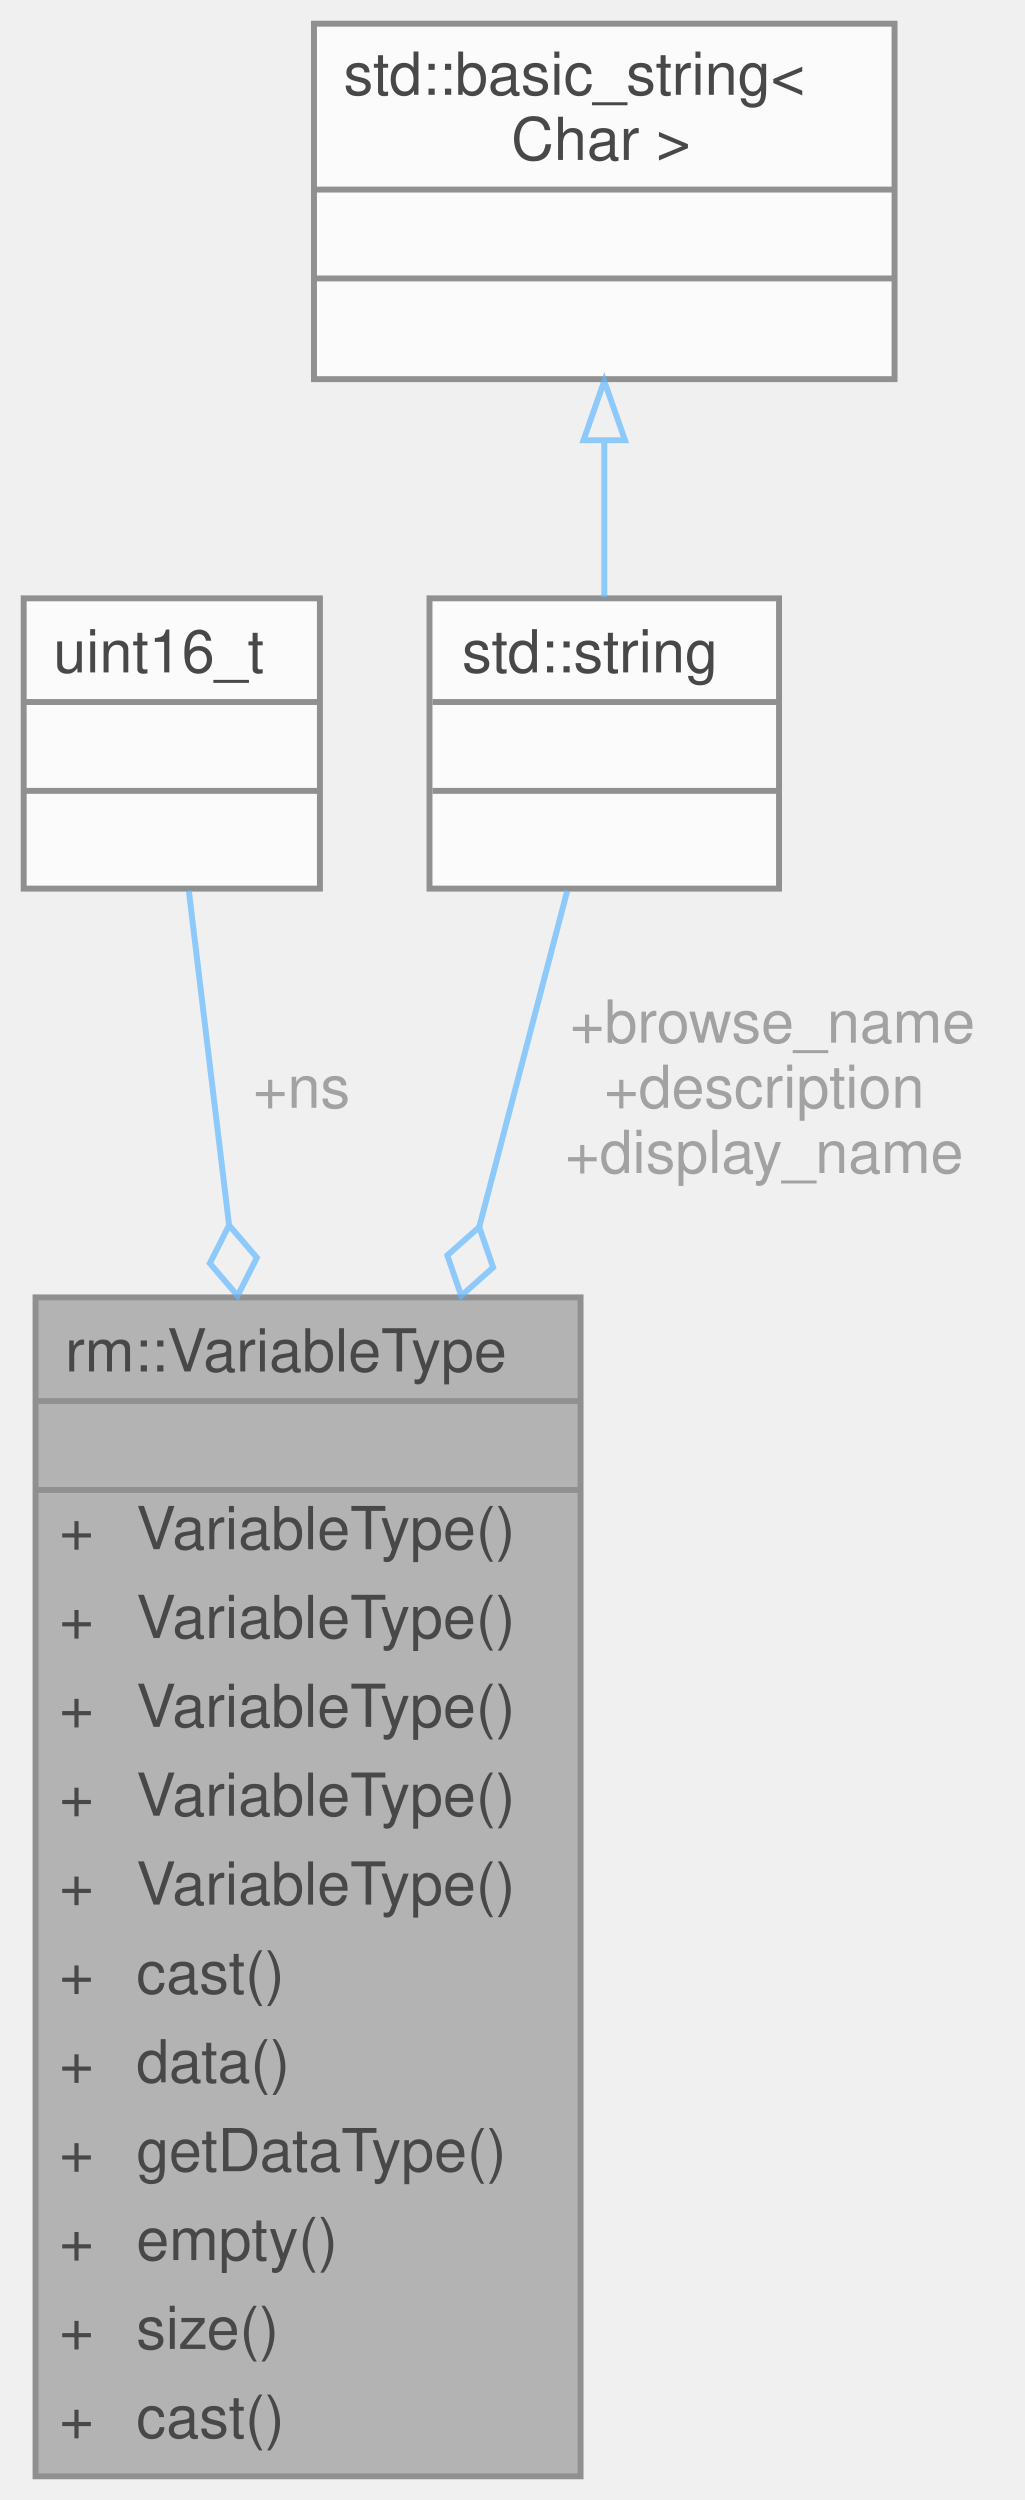
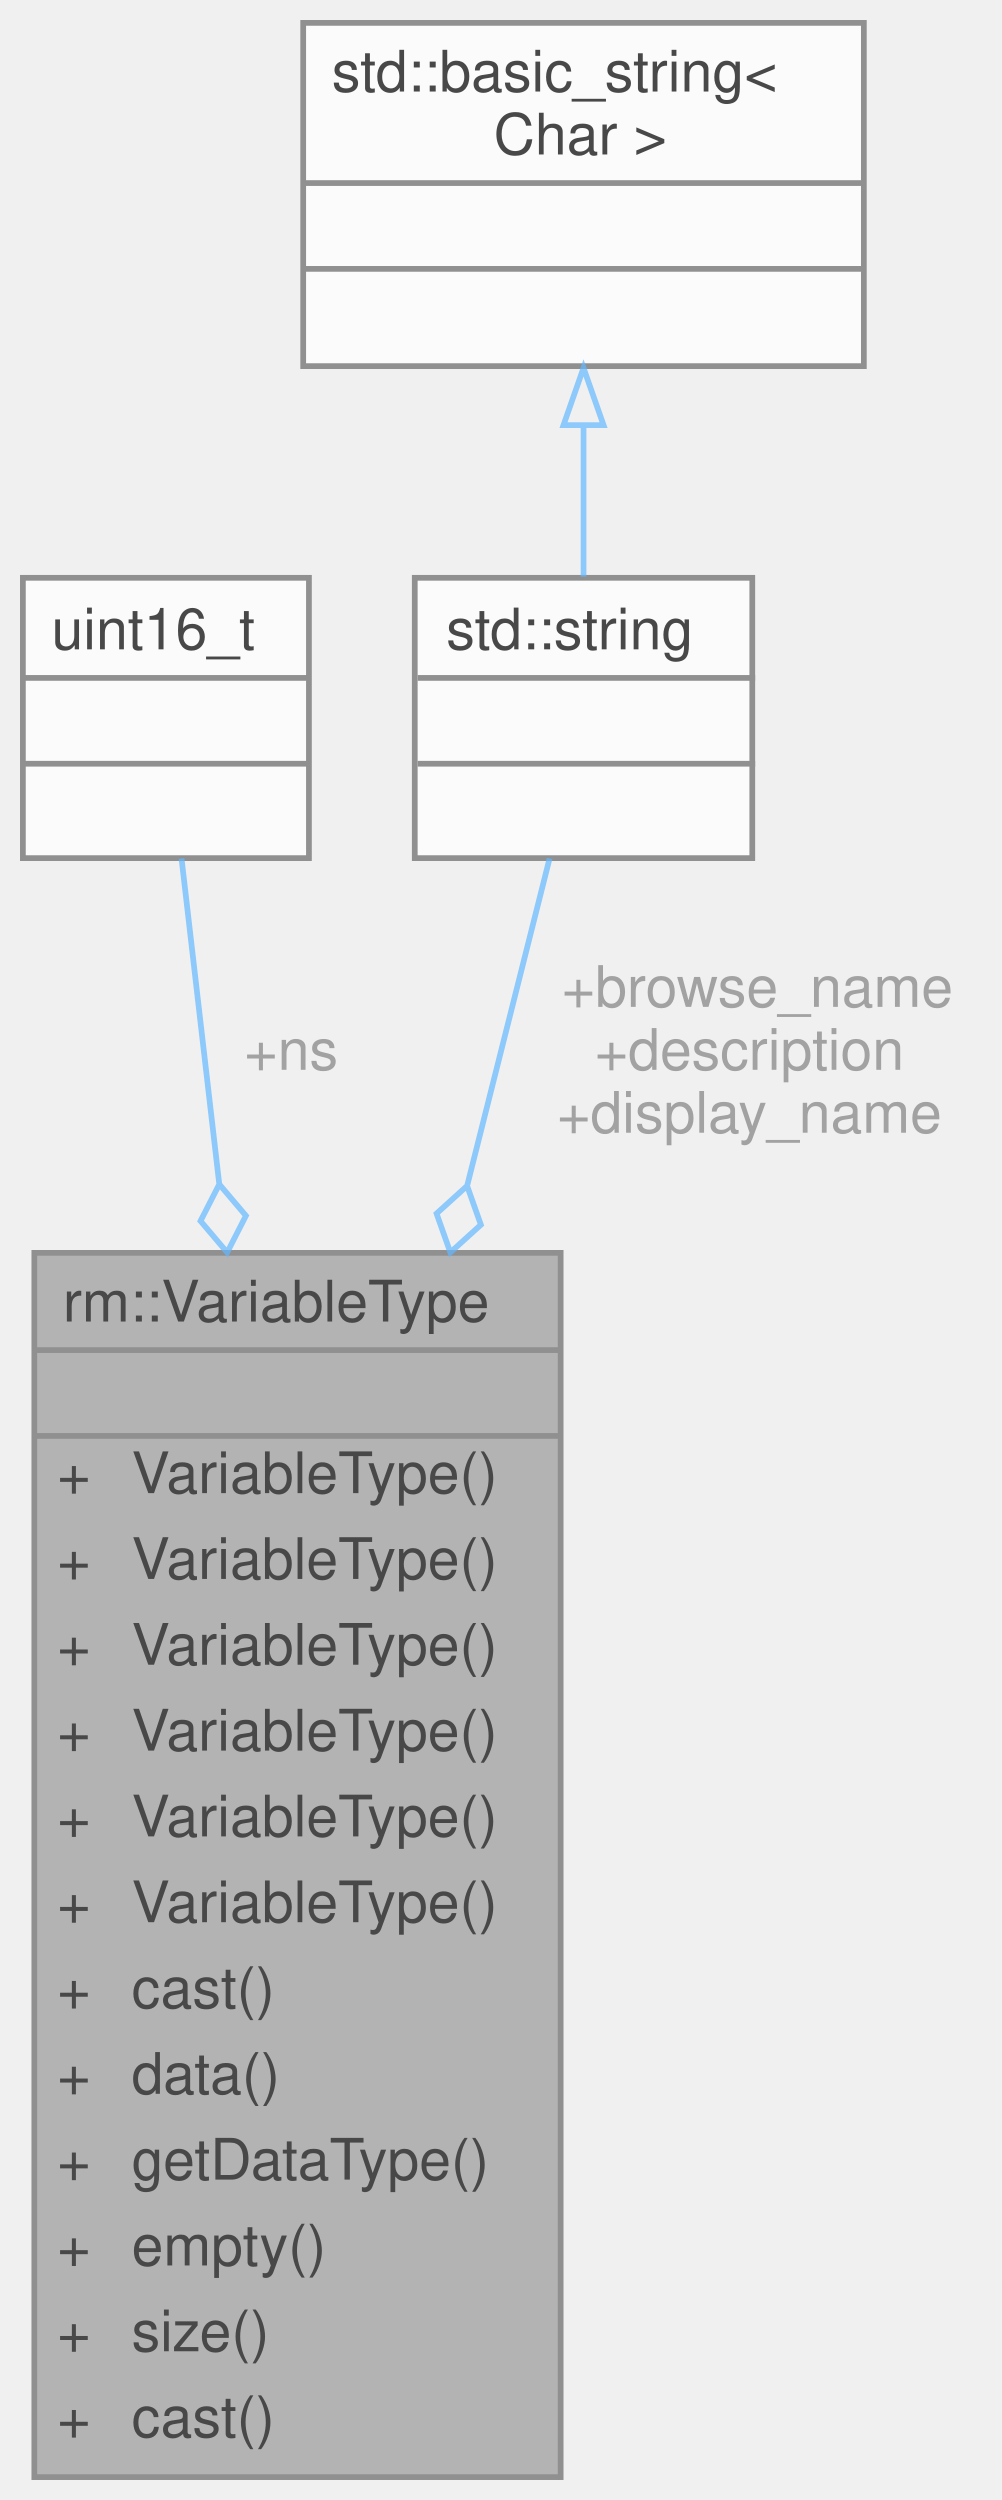
- <svg xmlns="http://www.w3.org/2000/svg" xmlns:xlink="http://www.w3.org/1999/xlink" width="173pt" height="422pt" viewBox="0.00 0.00 173.00 422.00">
+ <svg xmlns="http://www.w3.org/2000/svg" xmlns:xlink="http://www.w3.org/1999/xlink" width="175pt" height="437pt" viewBox="0.00 0.00 175.00 437.00">
  <svg id="main" version="1.1" xml:space="preserve">
    <style type="text/css">
.node, .edge {opacity: 0.7;}
.node.selected, .edge.selected {opacity: 1;}
.edge:hover path { stroke: red; }
.edge:hover polygon { stroke: red; fill: red; }
</style>
    <svg id="graph" class="graph">
-       <g id="graph0" class="graph" transform="scale(1 1) rotate(0) translate(4 418)">
+       <g id="graph0" class="graph" transform="scale(1 1) rotate(0) translate(4 433)">
        <g id="Node000001" class="node">
          <g id="a_Node000001">
            <a xlink:title="OPC UA 变量类型">
-               <polygon fill="#999999" stroke="transparent" points="94,-199 2,-199 2,0 94,0 94,-199" />
-               <text text-anchor="start" x="7" y="-186.5" font-family="Helvetica,sans-Serif" font-size="10.00">rm::VariableType</text>
-               <text text-anchor="start" x="46" y="-171.5" font-family="Helvetica,sans-Serif" font-size="10.00"> </text>
-               <text text-anchor="start" x="6" y="-156.5" font-family="Helvetica,sans-Serif" font-size="10.00">+</text>
-               <text text-anchor="start" x="19" y="-156.5" font-family="Helvetica,sans-Serif" font-size="10.00">VariableType()</text>
-               <text text-anchor="start" x="6" y="-141.5" font-family="Helvetica,sans-Serif" font-size="10.00">+</text>
-               <text text-anchor="start" x="19" y="-141.5" font-family="Helvetica,sans-Serif" font-size="10.00">VariableType()</text>
-               <text text-anchor="start" x="6" y="-126.5" font-family="Helvetica,sans-Serif" font-size="10.00">+</text>
-               <text text-anchor="start" x="19" y="-126.5" font-family="Helvetica,sans-Serif" font-size="10.00">VariableType()</text>
-               <text text-anchor="start" x="6" y="-111.5" font-family="Helvetica,sans-Serif" font-size="10.00">+</text>
-               <text text-anchor="start" x="19" y="-111.5" font-family="Helvetica,sans-Serif" font-size="10.00">VariableType()</text>
-               <text text-anchor="start" x="6" y="-96.5" font-family="Helvetica,sans-Serif" font-size="10.00">+</text>
-               <text text-anchor="start" x="19" y="-96.5" font-family="Helvetica,sans-Serif" font-size="10.00">VariableType()</text>
-               <text text-anchor="start" x="6" y="-81.5" font-family="Helvetica,sans-Serif" font-size="10.00">+</text>
-               <text text-anchor="start" x="19" y="-81.5" font-family="Helvetica,sans-Serif" font-size="10.00">cast()</text>
-               <text text-anchor="start" x="6" y="-66.5" font-family="Helvetica,sans-Serif" font-size="10.00">+</text>
-               <text text-anchor="start" x="19" y="-66.5" font-family="Helvetica,sans-Serif" font-size="10.00">data()</text>
-               <text text-anchor="start" x="6" y="-51.5" font-family="Helvetica,sans-Serif" font-size="10.00">+</text>
-               <text text-anchor="start" x="19" y="-51.5" font-family="Helvetica,sans-Serif" font-size="10.00">getDataType()</text>
-               <text text-anchor="start" x="6" y="-36.5" font-family="Helvetica,sans-Serif" font-size="10.00">+</text>
-               <text text-anchor="start" x="19" y="-36.5" font-family="Helvetica,sans-Serif" font-size="10.00">empty()</text>
-               <text text-anchor="start" x="6" y="-21.5" font-family="Helvetica,sans-Serif" font-size="10.00">+</text>
-               <text text-anchor="start" x="19" y="-21.5" font-family="Helvetica,sans-Serif" font-size="10.00">size()</text>
-               <text text-anchor="start" x="6" y="-6.5" font-family="Helvetica,sans-Serif" font-size="10.00">+</text>
-               <text text-anchor="start" x="19" y="-6.5" font-family="Helvetica,sans-Serif" font-size="10.00">cast()</text>
-               <polygon fill="#666666" stroke="#666666" points="2,-181.5 2,-181.5 94,-181.5 94,-181.5 2,-181.5" />
-               <polygon fill="#666666" stroke="#666666" points="2,-166.5 2,-166.5 94,-166.5 94,-166.5 2,-166.5" />
-               <polygon fill="none" stroke="#666666" points="2,0 2,-199 94,-199 94,0 2,0" />
+               <polygon fill="#999999" stroke="transparent" points="94,-214 2,-214 2,0 94,0 94,-214" />
+               <text text-anchor="start" x="7" y="-202" font-family="Helvetica,sans-Serif" font-size="10.00">rm::VariableType</text>
+               <text text-anchor="start" x="46" y="-187" font-family="Helvetica,sans-Serif" font-size="10.00"> </text>
+               <text text-anchor="start" x="6" y="-172" font-family="Helvetica,sans-Serif" font-size="10.00">+</text>
+               <text text-anchor="start" x="19" y="-172" font-family="Helvetica,sans-Serif" font-size="10.00">VariableType()</text>
+               <text text-anchor="start" x="6" y="-157" font-family="Helvetica,sans-Serif" font-size="10.00">+</text>
+               <text text-anchor="start" x="19" y="-157" font-family="Helvetica,sans-Serif" font-size="10.00">VariableType()</text>
+               <text text-anchor="start" x="6" y="-142" font-family="Helvetica,sans-Serif" font-size="10.00">+</text>
+               <text text-anchor="start" x="19" y="-142" font-family="Helvetica,sans-Serif" font-size="10.00">VariableType()</text>
+               <text text-anchor="start" x="6" y="-127" font-family="Helvetica,sans-Serif" font-size="10.00">+</text>
+               <text text-anchor="start" x="19" y="-127" font-family="Helvetica,sans-Serif" font-size="10.00">VariableType()</text>
+               <text text-anchor="start" x="6" y="-112" font-family="Helvetica,sans-Serif" font-size="10.00">+</text>
+               <text text-anchor="start" x="19" y="-112" font-family="Helvetica,sans-Serif" font-size="10.00">VariableType()</text>
+               <text text-anchor="start" x="6" y="-97" font-family="Helvetica,sans-Serif" font-size="10.00">+</text>
+               <text text-anchor="start" x="19" y="-97" font-family="Helvetica,sans-Serif" font-size="10.00">VariableType()</text>
+               <text text-anchor="start" x="6" y="-82" font-family="Helvetica,sans-Serif" font-size="10.00">+</text>
+               <text text-anchor="start" x="19" y="-82" font-family="Helvetica,sans-Serif" font-size="10.00">cast()</text>
+               <text text-anchor="start" x="6" y="-67" font-family="Helvetica,sans-Serif" font-size="10.00">+</text>
+               <text text-anchor="start" x="19" y="-67" font-family="Helvetica,sans-Serif" font-size="10.00">data()</text>
+               <text text-anchor="start" x="6" y="-52" font-family="Helvetica,sans-Serif" font-size="10.00">+</text>
+               <text text-anchor="start" x="19" y="-52" font-family="Helvetica,sans-Serif" font-size="10.00">getDataType()</text>
+               <text text-anchor="start" x="6" y="-37" font-family="Helvetica,sans-Serif" font-size="10.00">+</text>
+               <text text-anchor="start" x="19" y="-37" font-family="Helvetica,sans-Serif" font-size="10.00">empty()</text>
+               <text text-anchor="start" x="6" y="-22" font-family="Helvetica,sans-Serif" font-size="10.00">+</text>
+               <text text-anchor="start" x="19" y="-22" font-family="Helvetica,sans-Serif" font-size="10.00">size()</text>
+               <text text-anchor="start" x="6" y="-7" font-family="Helvetica,sans-Serif" font-size="10.00">+</text>
+               <text text-anchor="start" x="19" y="-7" font-family="Helvetica,sans-Serif" font-size="10.00">cast()</text>
+               <polygon fill="#666666" stroke="#666666" points="2,-197 2,-197 94,-197 94,-197 2,-197" />
+               <polygon fill="#666666" stroke="#666666" points="2,-182 2,-182 94,-182 94,-182 2,-182" />
+               <polygon fill="none" stroke="#666666" points="2,0 2,-214 94,-214 94,0 2,0" />
            </a>
          </g>
        </g>
        <g id="Node000002" class="node">
          <g id="a_Node000002">
            <a xlink:title=" ">
-               <polygon fill="white" stroke="transparent" points="50,-317 0,-317 0,-268 50,-268 50,-317" />
-               <text text-anchor="start" x="5" y="-304.5" font-family="Helvetica,sans-Serif" font-size="10.00">uint16_t</text>
+               <polygon fill="white" stroke="transparent" points="50,-332 0,-332 0,-283 50,-283 50,-332" />
+               <text text-anchor="start" x="5" y="-319.5" font-family="Helvetica,sans-Serif" font-size="10.00">uint16_t</text>
+               <text text-anchor="start" x="23" y="-304.5" font-family="Helvetica,sans-Serif" font-size="10.00"> </text>
              <text text-anchor="start" x="23" y="-289.5" font-family="Helvetica,sans-Serif" font-size="10.00"> </text>
-               <text text-anchor="start" x="23" y="-274.5" font-family="Helvetica,sans-Serif" font-size="10.00"> </text>
+               <polygon fill="#666666" stroke="#666666" points="0,-314.5 0,-314.5 50,-314.5 50,-314.5 0,-314.5" />
              <polygon fill="#666666" stroke="#666666" points="0,-299.5 0,-299.5 50,-299.5 50,-299.5 0,-299.5" />
-               <polygon fill="#666666" stroke="#666666" points="0,-284.5 0,-284.5 50,-284.5 50,-284.5 0,-284.5" />
-               <polygon fill="none" stroke="#666666" points="0,-268 0,-317 50,-317 50,-268 0,-268" />
+               <polygon fill="none" stroke="#666666" points="0,-283 0,-332 50,-332 50,-283 0,-283" />
            </a>
          </g>
        </g>
        <g id="edge1_Node000001_Node000002" class="edge">
          <g id="a_edge1_Node000001_Node000002">
            <a xlink:title=" ">
-               <path fill="none" stroke="#63b8ff" d="M27.87,-267.7C29.65,-252.85 32.1,-232.54 34.67,-211.2" />
-               <polygon fill="none" stroke="#63b8ff" points="34.67,-211.18 31.42,-204.75 36.11,-199.27 39.36,-205.7 34.67,-211.18" />
+               <path fill="none" stroke="#63b8ff" d="M27.73,-282.95C29.45,-268.13 31.8,-247.77 34.31,-226.17" />
+               <polygon fill="none" stroke="#63b8ff" points="34.33,-225.99 31.05,-219.57 35.71,-214.07 38.99,-220.49 34.33,-225.99" />
            </a>
          </g>
-           <text text-anchor="middle" x="45.5" y="-231" font-family="Helvetica,sans-Serif" font-size="10.00" fill="grey"> +ns</text>
+           <text text-anchor="middle" x="45.5" y="-246" font-family="Helvetica,sans-Serif" font-size="10.00" fill="grey"> +ns</text>
        </g>
        <g id="Node000003" class="node">
          <g id="a_Node000003">
            <a xlink:title=" ">
-               <polygon fill="white" stroke="transparent" points="127.5,-317 68.5,-317 68.5,-268 127.5,-268 127.5,-317" />
-               <text text-anchor="start" x="74" y="-304.5" font-family="Helvetica,sans-Serif" font-size="10.00">std::string</text>
+               <polygon fill="white" stroke="transparent" points="127.5,-332 68.5,-332 68.5,-283 127.5,-283 127.5,-332" />
+               <text text-anchor="start" x="74" y="-319.5" font-family="Helvetica,sans-Serif" font-size="10.00">std::string</text>
+               <text text-anchor="start" x="96.5" y="-304.5" font-family="Helvetica,sans-Serif" font-size="10.00"> </text>
              <text text-anchor="start" x="96.5" y="-289.5" font-family="Helvetica,sans-Serif" font-size="10.00"> </text>
-               <text text-anchor="start" x="96.5" y="-274.5" font-family="Helvetica,sans-Serif" font-size="10.00"> </text>
+               <polygon fill="#666666" stroke="#666666" points="69,-314.5 69,-314.5 128,-314.5 128,-314.5 69,-314.5" />
              <polygon fill="#666666" stroke="#666666" points="69,-299.5 69,-299.5 128,-299.5 128,-299.5 69,-299.5" />
-               <polygon fill="#666666" stroke="#666666" points="69,-284.5 69,-284.5 128,-284.5 128,-284.5 69,-284.5" />
-               <polygon fill="none" stroke="#666666" points="68.5,-268 68.5,-317 127.5,-317 127.5,-268 68.5,-268" />
+               <polygon fill="none" stroke="#666666" points="68.5,-283 68.5,-332 127.5,-332 127.5,-283 68.5,-283" />
            </a>
          </g>
        </g>
        <g id="edge2_Node000001_Node000003" class="edge">
          <g id="a_edge2_Node000001_Node000003">
            <a xlink:title=" ">
-               <path fill="none" stroke="#63b8ff" d="M91.77,-267.7C87.86,-252.78 82.52,-232.36 76.9,-210.91" />
-               <polygon fill="none" stroke="#63b8ff" points="76.89,-210.88 71.51,-206.09 73.86,-199.27 79.24,-204.06 76.89,-210.88" />
+               <path fill="none" stroke="#63b8ff" d="M92.07,-282.95C88.32,-268.06 83.16,-247.58 77.69,-225.87" />
+               <polygon fill="none" stroke="#63b8ff" points="77.65,-225.71 72.31,-220.87 74.72,-214.07 80.06,-218.91 77.65,-225.71" />
            </a>
          </g>
-           <text text-anchor="middle" x="125" y="-242" font-family="Helvetica,sans-Serif" font-size="10.00" fill="grey"> +browse_name</text>
-           <text text-anchor="middle" x="125" y="-231" font-family="Helvetica,sans-Serif" font-size="10.00" fill="grey">+description</text>
-           <text text-anchor="middle" x="125" y="-220" font-family="Helvetica,sans-Serif" font-size="10.00" fill="grey">+display_name</text>
+           <text text-anchor="middle" x="127" y="-257" font-family="Helvetica,sans-Serif" font-size="10.00" fill="grey"> +browse_name</text>
+           <text text-anchor="middle" x="127" y="-246" font-family="Helvetica,sans-Serif" font-size="10.00" fill="grey">+description</text>
+           <text text-anchor="middle" x="127" y="-235" font-family="Helvetica,sans-Serif" font-size="10.00" fill="grey">+display_name</text>
        </g>
        <g id="Node000004" class="node">
          <g id="a_Node000004">
            <a xlink:title=" ">
-               <polygon fill="white" stroke="transparent" points="147,-414 49,-414 49,-354 147,-354 147,-414" />
-               <text text-anchor="start" x="54" y="-402" font-family="Helvetica,sans-Serif" font-size="10.00">std::basic_string&lt;</text>
-               <text text-anchor="start" x="79.5" y="-391" font-family="Helvetica,sans-Serif" font-size="10.00"> Char &gt;</text>
+               <polygon fill="white" stroke="transparent" points="147,-429 49,-429 49,-369 147,-369 147,-429" />
+               <text text-anchor="start" x="54" y="-417" font-family="Helvetica,sans-Serif" font-size="10.00">std::basic_string&lt;</text>
+               <text text-anchor="start" x="79.5" y="-406" font-family="Helvetica,sans-Serif" font-size="10.00"> Char &gt;</text>
+               <text text-anchor="start" x="96" y="-391" font-family="Helvetica,sans-Serif" font-size="10.00"> </text>
              <text text-anchor="start" x="96" y="-376" font-family="Helvetica,sans-Serif" font-size="10.00"> </text>
-               <text text-anchor="start" x="96" y="-361" font-family="Helvetica,sans-Serif" font-size="10.00"> </text>
+               <polygon fill="#666666" stroke="#666666" points="49,-401 49,-401 147,-401 147,-401 49,-401" />
              <polygon fill="#666666" stroke="#666666" points="49,-386 49,-386 147,-386 147,-386 49,-386" />
-               <polygon fill="#666666" stroke="#666666" points="49,-371 49,-371 147,-371 147,-371 49,-371" />
-               <polygon fill="none" stroke="#666666" points="49,-354 49,-414 147,-414 147,-354 49,-354" />
+               <polygon fill="none" stroke="#666666" points="49,-369 49,-429 147,-429 147,-369 49,-369" />
            </a>
          </g>
        </g>
        <g id="edge3_Node000003_Node000004" class="edge">
          <g id="a_edge3_Node000003_Node000004">
            <a xlink:title=" ">
-               <path fill="none" stroke="#63b8ff" d="M98,-343.41C98,-334.47 98,-325.25 98,-317.21" />
-               <polygon fill="none" stroke="#63b8ff" points="94.5,-343.69 98,-353.69 101.5,-343.69 94.5,-343.69" />
+               <path fill="none" stroke="#63b8ff" d="M98,-358.41C98,-349.47 98,-340.25 98,-332.21" />
+               <polygon fill="none" stroke="#63b8ff" points="94.5,-358.69 98,-368.69 101.5,-358.69 94.5,-358.69" />
            </a>
          </g>
        </g>
      </g>
    </svg>
  </svg>
  <style type="text/css">

[data-mouse-over-selected='false'] { opacity: 0.7; }
[data-mouse-over-selected='true']  { opacity: 1.0; }

</style>
</svg>
